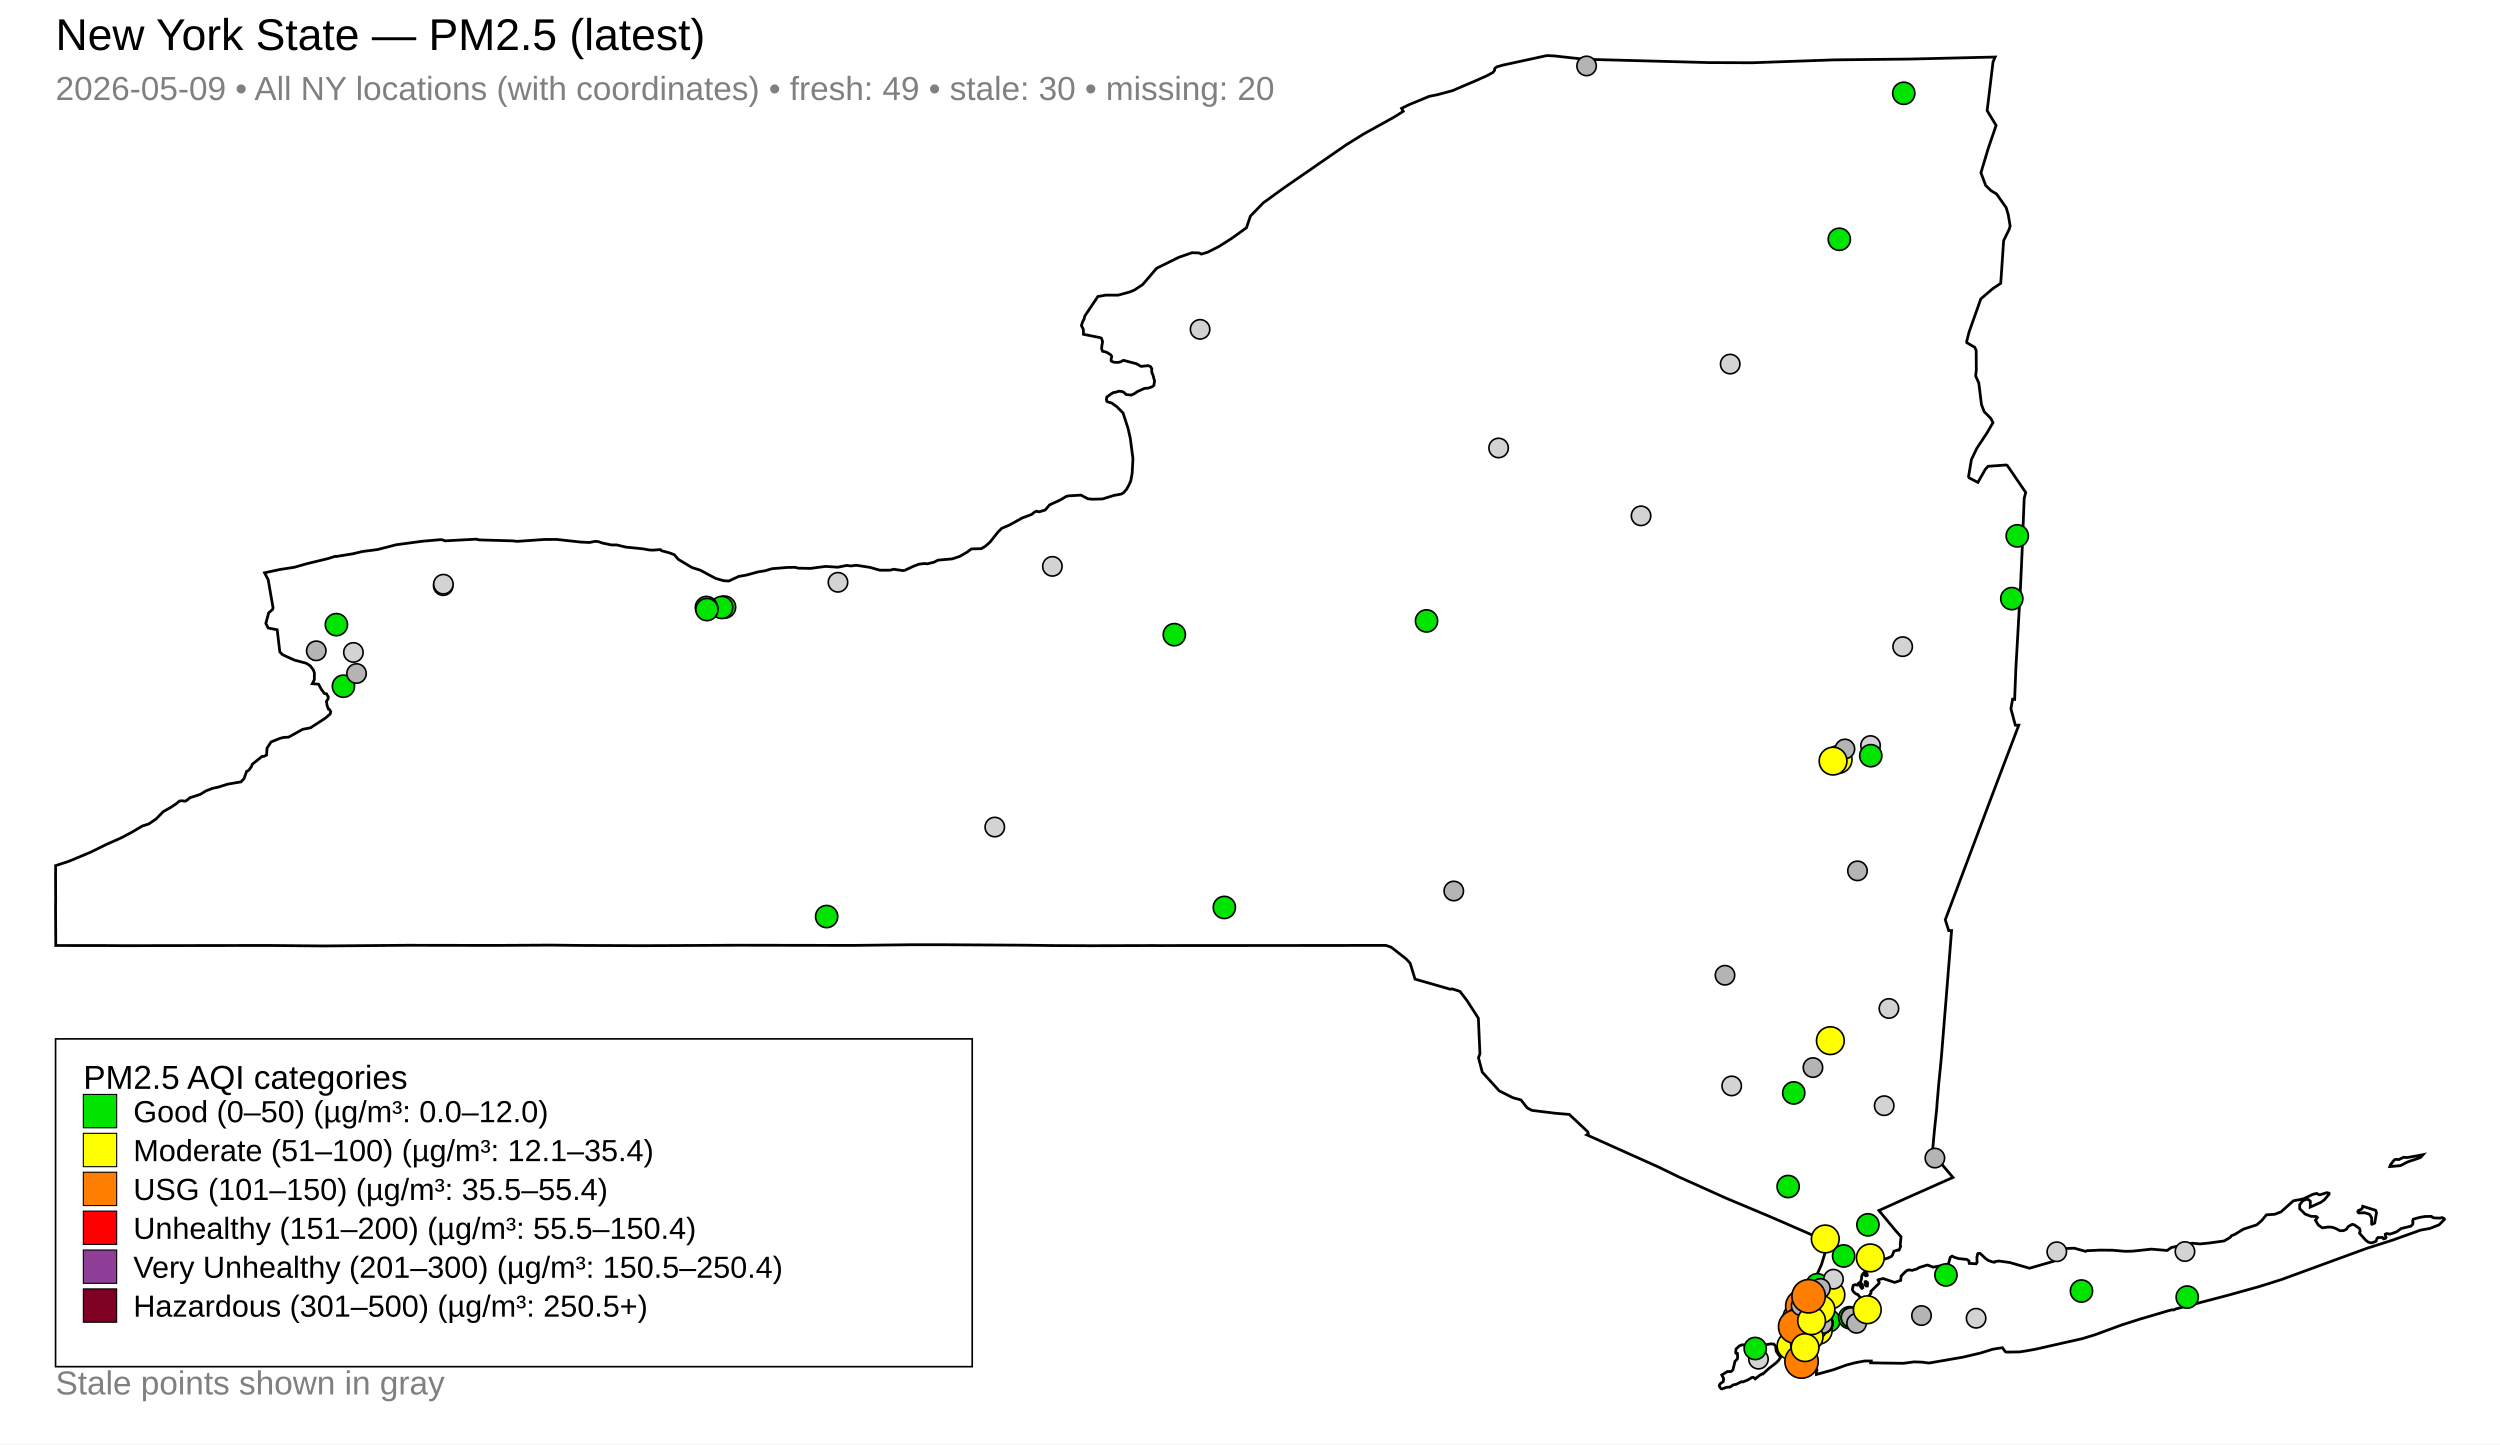
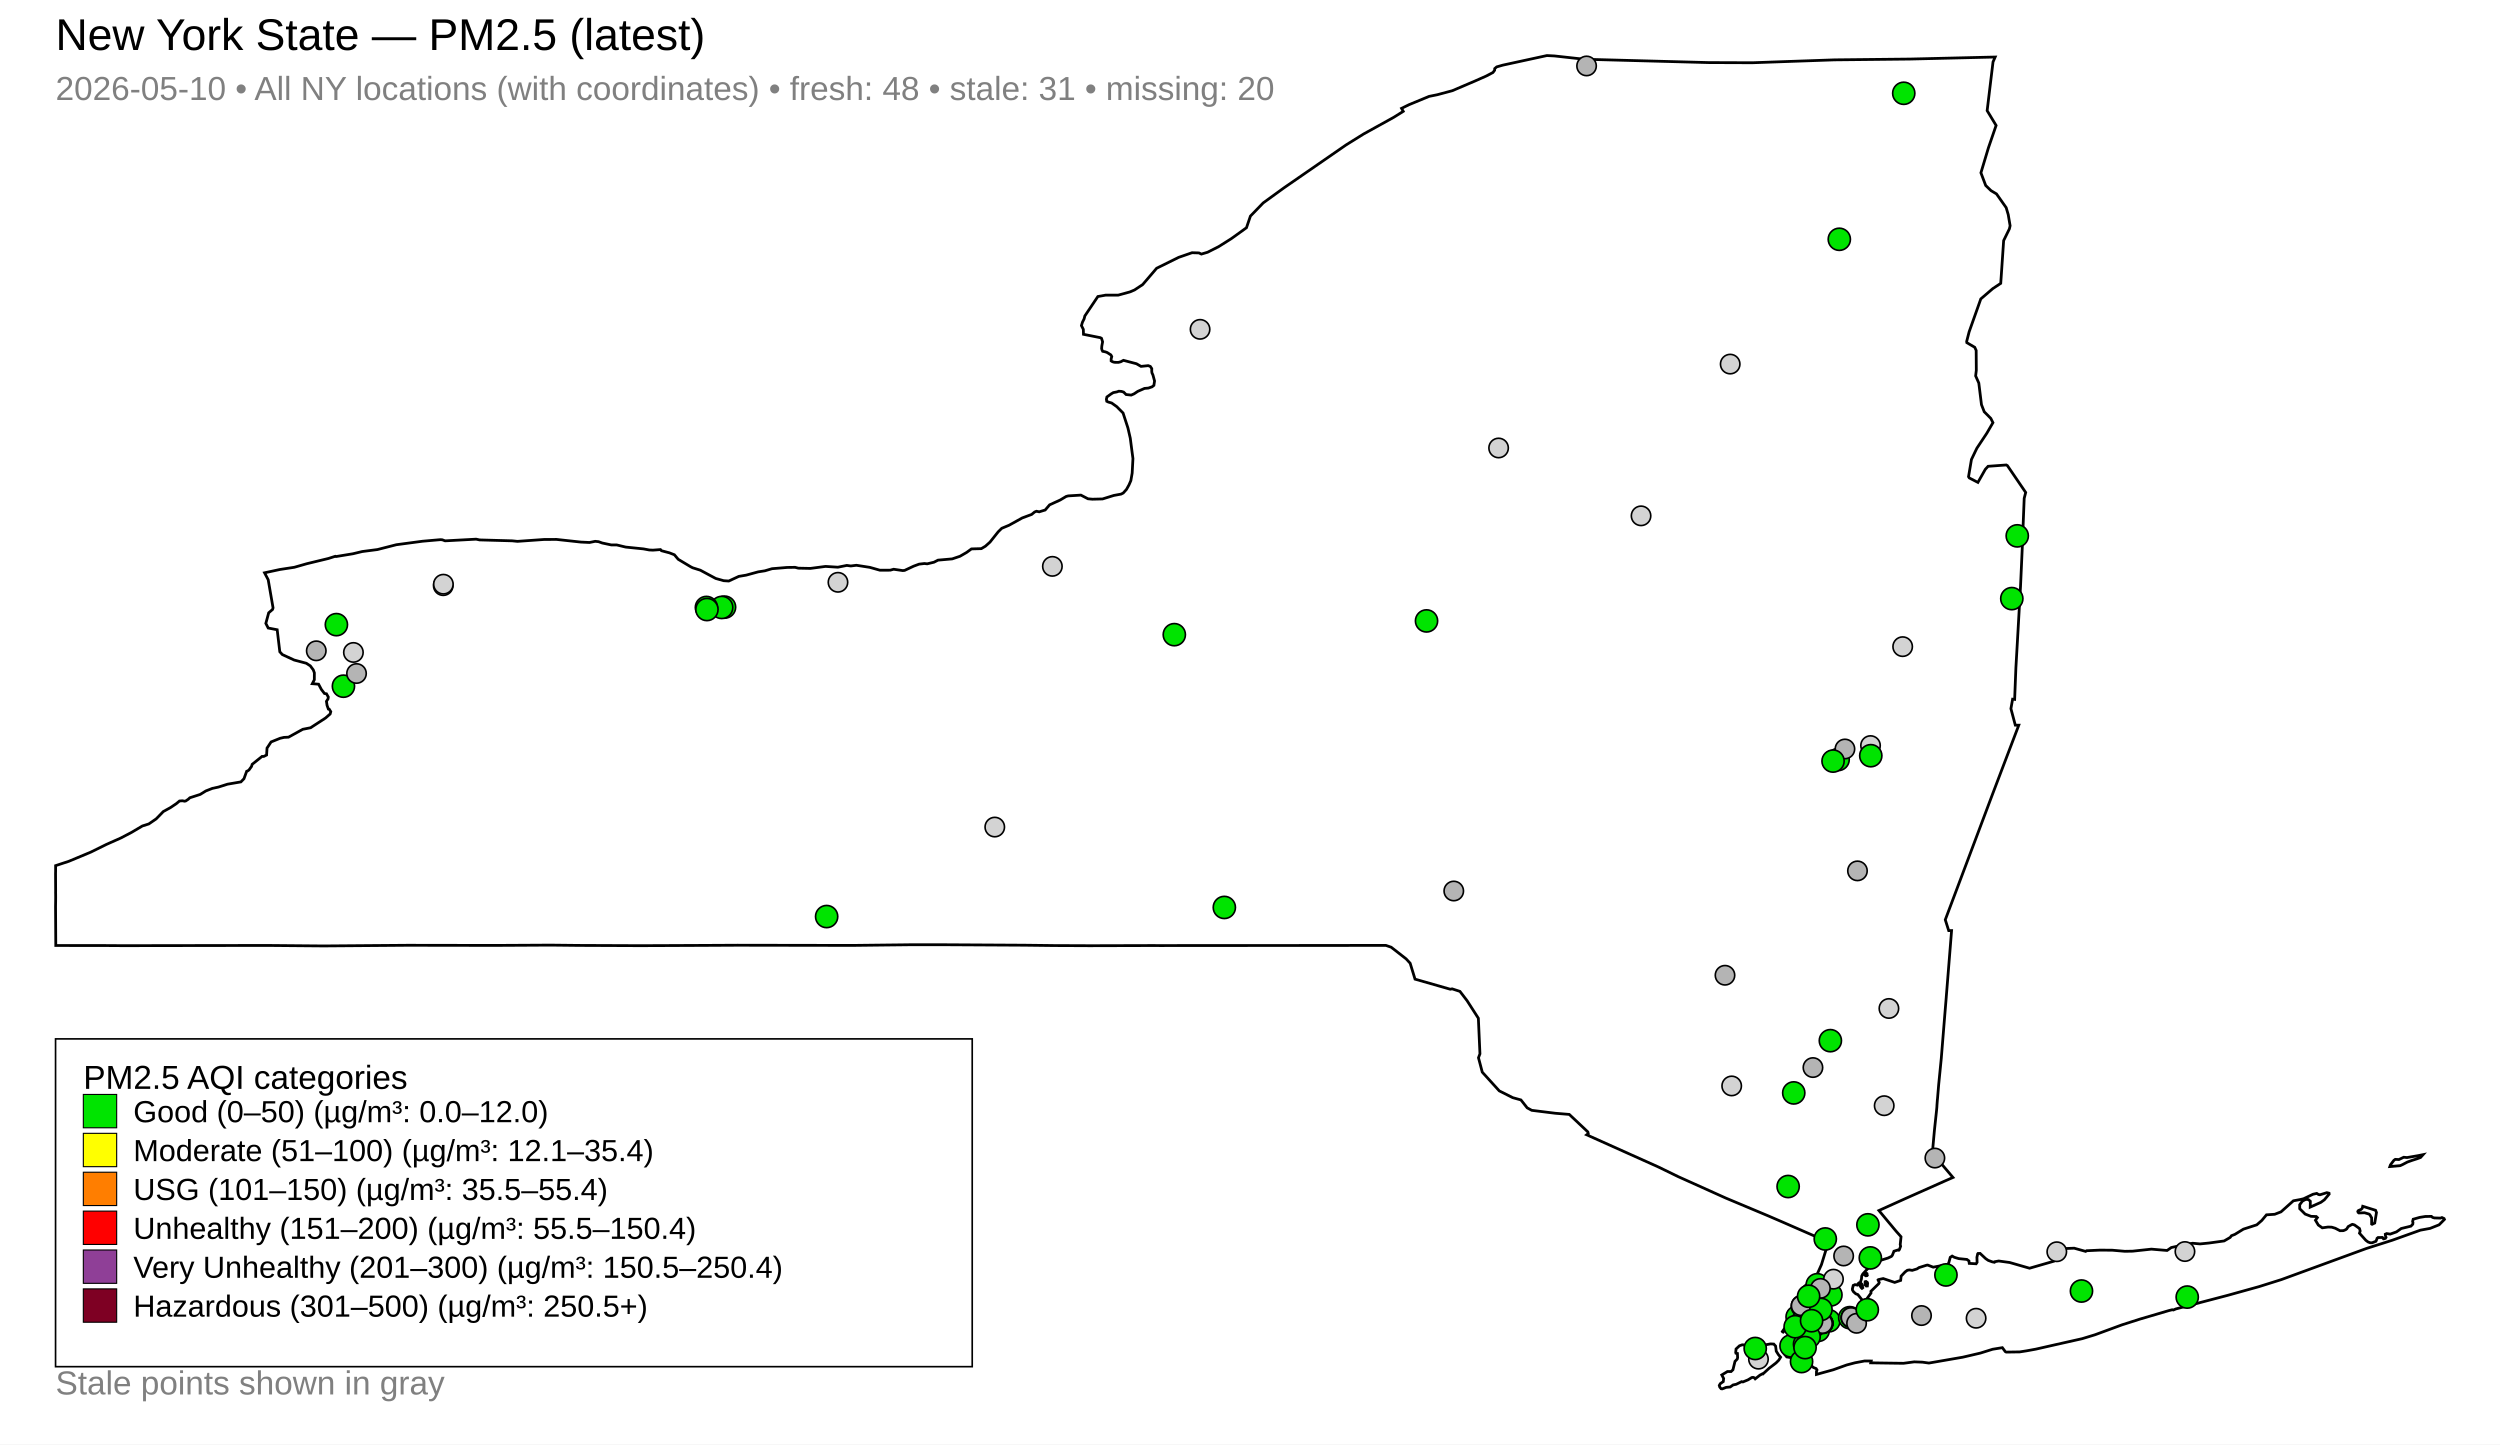
<svg xmlns="http://www.w3.org/2000/svg" width="900" height="520">
  <rect x="0" y="0" width="900" height="520" fill="white" />
  <text x="20" y="18" font-family="Arial, sans-serif" font-size="16">New York State — PM2.5 (latest)</text>
-   <text x="20" y="36" font-family="Arial, sans-serif" font-size="12" fill="gray">2026-05-09 • All NY locations (with coordinates) • fresh: 49 • stale: 30 • missing: 20</text>
+   <text x="20" y="36" font-family="Arial, sans-serif" font-size="12" fill="gray">2026-05-10 • All NY locations (with coordinates) • fresh: 48 • stale: 31 • missing: 20</text>
  <path d="M671.45,461.41 L671.76,461.32 L672.22,461.64 L672.35,461.97 L672.25,462.95 L671.86,462.98 L671.49,462.62 L671.42,461.90 L671.45,461.41 Z" fill="none" stroke="black" stroke-width="1" />
  <path d="M642.36,478.33 L642.45,478.27 L642.52,478.30 L642.67,478.45 L642.08,479.44 L641.97,479.57 L641.76,479.50 L641.65,479.36 L641.70,479.29 L642.36,478.33 Z" fill="none" stroke="black" stroke-width="1" />
  <path d="M631.09,495.85 L630.63,495.92 L629.30,496.74 L627.44,497.50 L626.99,497.39 L625.05,498.34 L623.91,498.58 L622.89,499.31 L621.43,499.45 L619.97,500.00 L619.59,499.94 L619.11,499.34 L618.94,498.75 L619.31,498.11 L620.38,497.37 L620.51,496.26 L619.84,494.98 L621.89,493.74 L623.20,493.75 L623.86,493.12 L624.60,490.10 L625.39,489.28 L625.54,488.77 L625.47,487.25 L624.94,487.17 L624.85,486.89 L624.98,485.63 L626.20,484.49 L627.20,484.13 L627.86,484.18 L628.29,484.48 L630.16,484.84 L633.73,484.48 L637.39,483.80 L638.55,483.86 L639.22,484.59 L639.45,486.43 L640.24,487.69 L641.02,488.58 L640.36,489.66 L639.38,490.65 L636.92,492.53 L634.68,494.60 L634.55,494.53 L633.57,495.05 L631.87,496.39 L631.55,496.00 L631.09,495.85 Z" fill="none" stroke="black" stroke-width="1" />
  <path d="M849.98,435.40 L850.40,435.00 L850.58,434.26 L855.20,435.70 L855.53,436.51 L854.90,440.30 L853.95,440.75 L853.79,440.66 L853.79,438.43 L853.14,437.30 L852.79,437.05 L851.24,436.59 L849.21,436.67 L848.92,436.46 L848.81,436.10 L849.05,435.78 L849.98,435.40 Z" fill="none" stroke="black" stroke-width="1" />
  <path d="M870.50,416.04 L872.32,415.67 L871.40,416.69 L870.20,417.14 L868.43,417.71 L866.65,418.34 L864.93,419.25 L864.09,419.63 L860.35,419.96 L860.56,419.36 L861.16,418.55 L861.81,417.71 L862.30,417.37 L863.61,417.44 L865.33,416.61 L866.53,416.72 L869.49,416.21 L870.50,416.04 Z" fill="none" stroke="black" stroke-width="1" />
  <path d="M672.13,458.56 L672.14,458.66 L672.14,458.72 L672.14,458.86 L672.23,459.11 L672.15,459.22 L671.72,459.30 L671.25,459.00 L671.26,458.78 L671.52,458.74 L671.57,458.43 L671.76,458.34 L672.01,458.42 L672.12,458.50 L672.13,458.56 Z" fill="none" stroke="black" stroke-width="1" />
  <path d="M711.67,111.62 L708.89,119.45 L708.00,122.91 L708.06,123.36 L710.90,125.02 L711.42,126.16 L711.47,133.32 L711.23,135.33 L712.37,137.90 L713.33,145.68 L714.32,148.22 L714.32,148.23 L716.69,150.62 L717.46,152.16 L716.34,154.09 L715.25,155.97 L711.69,161.33 L711.12,162.50 L709.72,165.42 L708.67,171.61 L708.95,172.06 L712.04,173.67 L714.72,168.95 L715.71,167.87 L722.27,167.39 L722.67,167.63 L728.86,176.71 L729.25,177.28 L728.71,179.40 L728.10,194.68 L728.09,194.76 L728.08,195.48 L728.05,196.41 L727.86,200.66 L727.39,211.06 L726.27,230.83 L725.74,240.07 L725.73,240.19 L725.72,240.42 L725.27,251.78 L724.54,251.70 L723.93,255.12 L725.51,261.06 L726.76,261.07 L722.18,273.10 L717.23,286.12 L710.91,302.93 L700.30,331.12 L701.53,335.01 L702.57,335.01 L700.65,358.95 L700.65,359.00 L700.08,365.91 L699.29,375.69 L698.86,381.02 L697.92,390.50 L697.50,395.54 L697.49,395.62 L697.48,395.72 L697.46,395.84 L697.46,395.89 L697.45,395.95 L697.30,397.94 L697.29,398.09 L697.29,398.14 L697.28,398.37 L697.27,398.55 L697.17,399.64 L697.11,400.19 L697.09,400.40 L696.44,406.47 L696.33,407.58 L695.65,415.11 L703.07,423.89 L700.16,425.16 L699.60,425.41 L688.75,430.24 L686.82,431.10 L686.00,431.46 L676.41,435.79 L680.06,440.19 L680.83,441.10 L681.61,442.05 L682.65,443.29 L684.29,445.13 L684.37,445.24 L684.08,448.06 L684.22,448.65 L683.79,449.84 L683.56,450.08 L683.30,449.97 L681.82,450.44 L681.25,451.90 L680.91,452.31 L679.66,452.90 L677.07,453.70 L675.98,454.45 L673.26,455.77 L670.59,458.65 L670.35,459.12 L670.21,459.39 L670.13,460.39 L669.78,461.51 L669.86,461.98 L670.22,462.23 L670.50,462.70 L670.50,462.99 L670.49,463.23 L670.60,463.60 L670.45,463.73 L670.31,463.82 L670.15,463.69 L669.84,463.26 L669.53,462.78 L669.70,462.27 L669.40,461.80 L669.23,461.82 L668.86,462.18 L668.61,462.63 L667.80,462.47 L667.16,462.76 L666.86,464.00 L666.90,464.43 L667.26,465.03 L668.07,465.76 L668.85,466.07 L670.08,467.63 L670.58,468.27 L671.16,468.23 L671.99,467.65 L672.01,467.64 L673.56,465.50 L673.52,464.88 L676.36,462.11 L676.53,461.69 L676.10,460.78 L676.22,460.66 L677.95,460.28 L682.09,461.67 L682.62,461.49 L684.24,460.94 L684.40,459.42 L685.84,457.89 L686.64,457.30 L687.38,457.17 L688.40,457.33 L690.11,456.81 L690.84,456.33 L693.58,455.47 L693.99,455.43 L695.96,456.18 L699.09,455.59 L699.56,455.74 L701.20,455.18 L701.51,454.68 L701.56,454.61 L702.09,452.64 L702.78,452.18 L702.84,452.21 L703.35,452.51 L703.54,452.61 L703.97,452.75 L705.14,453.10 L705.48,453.14 L705.92,453.18 L707.17,453.31 L707.99,453.39 L708.08,453.40 L708.82,453.94 L708.84,454.11 L708.93,454.82 L711.41,454.96 L711.75,454.44 L711.69,452.62 L711.97,451.37 L712.09,451.24 L712.84,451.23 L714.85,453.11 L715.77,453.74 L717.21,454.27 L717.99,454.42 L718.14,454.21 L719.54,453.96 L723.48,454.50 L723.48,454.50 L730.64,456.56 L739.37,454.04 L739.67,453.38 L739.84,451.18 L740.27,450.08 L743.57,449.47 L746.71,449.35 L750.83,450.50 L751.18,450.26 L756.02,450.04 L760.46,450.08 L764.95,450.47 L767.74,450.42 L774.50,449.69 L780.15,450.17 L781.68,449.11 L786.64,448.02 L789.37,447.57 L792.02,447.81 L795.24,447.49 L800.69,446.74 L802.85,445.48 L803.34,444.85 L804.55,444.38 L807.63,442.49 L812.44,440.94 L814.24,439.37 L815.93,437.34 L818.90,437.14 L821.17,436.26 L825.62,432.29 L828.10,431.83 L829.29,431.55 L832.69,429.93 L834.03,429.63 L834.66,430.02 L835.20,430.12 L837.67,429.36 L838.45,429.55 L838.50,429.87 L836.78,431.92 L835.52,432.84 L831.68,434.56 L831.72,432.46 L831.03,431.85 L830.34,431.77 L829.75,431.92 L828.83,432.45 L827.89,433.71 L827.90,435.13 L829.85,437.07 L831.97,437.88 L833.86,437.95 L834.26,438.34 L833.56,439.28 L834.59,441.01 L836.02,442.02 L838.12,441.73 L839.41,441.78 L840.70,442.17 L842.40,443.06 L843.63,443.03 L844.42,442.70 L844.83,442.40 L845.34,441.58 L846.64,440.84 L846.91,440.77 L847.62,440.98 L849.42,442.27 L849.66,443.16 L849.41,443.95 L851.70,446.51 L852.50,447.11 L853.25,447.39 L853.98,447.40 L855.33,446.86 L855.66,446.12 L855.74,445.80 L856.07,445.52 L857.67,445.48 L858.06,445.98 L858.15,445.97 L858.36,445.93 L858.75,445.80 L858.97,445.46 L858.75,444.81 L858.71,444.31 L859.20,444.09 L860.47,444.28 L862.73,443.48 L864.44,442.27 L867.94,441.41 L868.59,440.72 L868.67,440.13 L868.54,439.69 L868.75,438.92 L871.08,438.26 L873.13,437.93 L875.32,437.90 L875.73,438.27 L876.37,438.45 L878.55,438.52 L879.10,438.32 L879.86,438.67 L880.00,438.99 L878.08,440.93 L874.83,442.22 L871.35,442.86 L861.17,446.50 L851.91,449.45 L821.30,460.65 L813.23,463.19 L801.98,466.32 L783.30,471.22 L782.44,471.59 L781.99,471.51 L780.80,471.81 L770.46,474.85 L763.93,476.94 L754.22,480.51 L749.60,481.92 L739.78,484.13 L732.91,485.69 L729.57,486.30 L727.07,486.69 L726.81,486.69 L722.25,486.76 L721.89,486.57 L720.85,485.16 L717.35,485.73 L712.94,487.11 L709.48,487.92 L706.59,488.59 L694.41,490.70 L692.08,490.38 L689.13,490.27 L685.24,490.79 L679.31,490.71 L673.48,490.62 L673.53,490.41 L673.63,489.97 L671.28,489.95 L668.40,490.49 L667.81,490.60 L664.81,491.39 L659.97,493.12 L653.92,494.79 L653.93,493.72 L654.12,493.19 L653.80,492.69 L653.48,492.56 L652.83,492.29 L652.23,491.79 L651.22,491.87 L647.74,492.11 L646.58,492.09 L645.82,491.85 L645.49,491.67 L645.39,491.28 L646.01,490.71 L646.11,490.58 L646.63,489.96 L646.44,489.42 L645.61,488.88 L643.23,488.50 L642.49,487.59 L642.19,486.33 L642.63,485.03 L642.90,484.64 L643.31,484.03 L644.81,482.70 L644.57,480.60 L644.31,480.34 L644.19,480.22 L644.10,479.73 L644.44,479.04 L644.79,478.83 L644.97,478.16 L644.68,477.60 L644.13,477.34 L645.30,472.33 L645.80,471.59 L646.70,470.22 L647.56,468.92 L648.23,467.90 L652.43,461.52 L653.54,459.79 L654.04,459.01 L654.05,459.01 L654.69,457.56 L655.54,455.67 L655.73,455.24 L658.33,446.78 L657.39,446.77 L656.39,446.35 L642.34,440.21 L642.34,440.21 L636.74,437.79 L636.27,437.59 L623.59,432.27 L621.30,431.31 L607.02,424.88 L604.15,423.59 L597.03,420.12 L571.21,408.53 L571.77,408.09 L571.62,407.48 L564.94,401.19 L564.57,401.16 L559.87,400.77 L551.43,399.72 L549.78,398.82 L547.54,395.98 L544.57,395.15 L539.74,392.72 L533.62,385.98 L532.58,382.03 L532.25,380.80 L532.78,379.37 L532.21,366.57 L528.15,360.25 L525.58,356.90 L522.77,355.99 L522.09,356.12 L509.41,352.49 L507.66,346.77 L506.19,345.18 L500.83,341.00 L498.91,340.34 L491.03,340.35 L490.57,340.35 L486.12,340.35 L485.47,340.36 L485.40,340.37 L431.39,340.39 L431.08,340.39 L417.73,340.41 L415.79,340.40 L414.97,340.40 L413.41,340.40 L391.85,340.46 L391.18,340.45 L378.97,340.40 L378.49,340.39 L368.59,340.27 L368.53,340.27 L340.49,340.11 L338.40,340.10 L329.08,340.10 L328.96,340.11 L328.40,340.11 L327.31,340.11 L326.71,340.12 L324.20,340.15 L324.19,340.15 L319.64,340.20 L319.63,340.20 L306.90,340.35 L265.50,340.28 L254.11,340.34 L238.89,340.41 L230.96,340.44 L229.96,340.44 L208.32,340.35 L208.29,340.35 L198.12,340.24 L189.21,340.29 L178.17,340.35 L146.78,340.30 L116.53,340.54 L111.73,340.50 L97.20,340.37 L96.24,340.36 L44.33,340.44 L42.93,340.43 L36.46,340.39 L34.89,340.38 L34.89,340.39 L20.08,340.38 L20.00,326.35 L20.03,324.28 L20.04,323.01 L20.03,321.88 L20.02,321.20 L20.03,320.78 L20.00,314.47 L20.02,313.59 L20.02,311.63 L24.82,310.05 L32.70,306.76 L38.29,304.00 L43.48,301.69 L47.32,299.68 L51.26,297.35 L53.57,296.62 L56.23,294.79 L58.80,292.15 L61.36,290.74 L63.51,289.29 L64.62,288.36 L65.67,288.28 L66.45,288.43 L66.85,288.35 L67.76,287.74 L68.34,287.20 L72.08,285.99 L74.12,284.73 L76.48,283.81 L78.63,283.35 L81.89,282.31 L86.73,281.48 L87.83,280.34 L88.03,279.78 L88.81,277.65 L89.17,277.53 L89.64,277.18 L90.54,275.93 L90.79,275.15 L94.34,272.31 L94.94,272.32 L95.97,271.81 L96.13,269.31 L97.59,267.10 L100.85,265.78 L102.24,265.46 L103.87,265.38 L108.98,262.55 L111.81,261.99 L117.20,258.48 L118.85,257.03 L119.08,256.20 L118.52,255.30 L118.21,255.25 L117.74,253.94 L117.52,252.48 L118.09,251.60 L118.19,250.93 L117.53,249.76 L116.81,249.66 L115.68,248.18 L114.69,246.31 L112.43,246.13 L113.16,244.71 L113.17,242.22 L112.79,241.17 L111.73,239.73 L111.48,239.56 L110.26,238.77 L105.89,237.61 L101.65,235.65 L100.73,234.64 L99.82,226.98 L99.79,226.71 L96.55,226.09 L95.70,224.42 L96.73,220.61 L98.11,219.42 L98.30,218.83 L96.55,208.71 L95.24,206.21 L100.75,205.02 L105.97,204.22 L110.44,202.94 L118.20,201.06 L120.72,200.26 L120.96,200.36 L127.08,199.35 L130.41,198.55 L135.88,197.84 L142.68,196.10 L152.14,194.84 L158.51,194.28 L159.20,194.32 L160.22,194.70 L161.05,194.66 L171.41,194.10 L172.66,194.37 L184.42,194.70 L186.27,194.89 L195.89,194.21 L200.32,194.19 L209.12,195.15 L212.16,195.29 L212.25,195.29 L214.25,194.88 L215.47,195.00 L216.80,195.48 L220.09,196.18 L222.04,196.18 L225.25,196.95 L231.64,197.60 L233.73,197.99 L235.06,198.05 L237.77,197.85 L238.13,198.26 L240.99,199.02 L242.78,199.72 L244.16,201.35 L248.63,204.03 L249.35,204.40 L252.12,205.27 L254.96,206.80 L257.67,208.25 L260.52,209.05 L262.36,209.17 L265.97,207.50 L268.62,207.05 L272.95,205.87 L275.37,205.49 L277.93,204.73 L278.54,204.68 L279.56,204.60 L283.36,204.28 L286.24,204.24 L287.40,204.54 L291.73,204.63 L297.18,203.91 L301.64,204.19 L304.86,203.55 L306.28,203.75 L308.30,203.50 L313.14,204.25 L316.78,205.28 L320.50,205.26 L321.72,204.93 L324.99,205.41 L325.67,205.34 L328.91,203.82 L330.88,203.09 L332.77,202.87 L333.80,202.98 L336.24,202.39 L337.69,201.65 L342.80,201.20 L345.59,200.26 L347.98,198.88 L349.72,197.61 L350.65,197.58 L353.28,197.51 L354.75,196.63 L356.40,195.16 L359.33,191.47 L360.63,190.19 L362.11,189.57 L363.20,189.12 L368.02,186.45 L371.39,185.20 L372.46,184.32 L373.13,184.05 L374.11,184.26 L376.27,183.60 L377.85,181.75 L381.66,180.01 L383.82,178.72 L384.57,178.52 L389.12,178.24 L391.66,179.56 L393.25,179.71 L396.92,179.62 L400.98,178.36 L403.59,177.88 L404.37,177.48 L405.53,176.19 L406.42,174.60 L407.11,173.02 L407.58,170.32 L407.86,165.08 L407.43,161.84 L406.90,157.75 L406.05,154.06 L404.30,148.68 L402.03,146.39 L400.20,145.08 L399.02,144.75 L398.43,144.46 L398.30,143.71 L398.49,142.90 L399.19,142.40 L399.96,141.84 L400.79,141.34 L402.07,141.09 L402.77,140.84 L403.73,140.91 L404.50,141.15 L405.39,142.03 L407.24,142.23 L408.27,141.78 L409.60,140.89 L412.03,139.83 L413.42,139.71 L414.75,139.25 L415.40,138.73 L415.64,137.15 L415.05,134.99 L414.70,134.22 L414.63,133.66 L414.63,132.69 L414.11,131.91 L413.35,131.63 L410.77,131.90 L409.13,130.95 L404.44,129.72 L403.48,130.23 L402.65,130.45 L401.80,130.45 L401.14,130.42 L400.49,130.22 L400.01,129.92 L400.01,129.23 L400.23,128.35 L399.91,127.76 L398.58,126.91 L397.93,126.67 L396.96,126.47 L396.72,126.00 L396.59,125.47 L396.65,124.60 L396.94,123.06 L396.55,121.81 L396.15,121.57 L390.05,120.35 L390.00,118.58 L389.32,117.22 L389.67,116.02 L390.28,114.79 L390.55,113.73 L395.23,106.75 L398.07,106.24 L402.54,106.25 L406.75,105.10 L408.43,104.39 L411.37,102.44 L416.39,96.57 L424.32,92.65 L429.13,90.98 L431.61,91.05 L432.49,91.47 L434.73,90.81 L438.71,88.79 L443.22,85.95 L444.47,85.06 L448.73,81.98 L450.15,77.80 L454.75,73.05 L462.25,67.61 L484.59,52.17 L490.91,48.23 L501.72,42.25 L505.17,40.09 L504.56,39.01 L507.22,37.70 L514.47,34.70 L517.43,34.10 L522.81,32.66 L530.97,29.18 L535.07,27.36 L537.46,26.10 L538.06,25.30 L538.10,24.70 L538.81,24.08 L541.02,23.45 L556.89,20.00 L559.60,20.14 L567.94,21.06 L570.44,21.33 L615.11,22.53 L630.83,22.59 L643.82,22.13 L660.44,21.55 L687.64,21.26 L718.26,20.53 L717.49,22.29 L716.48,30.64 L715.37,39.83 L718.60,45.16 L715.84,53.19 L713.13,62.21 L714.85,66.77 L716.21,68.09 L716.77,68.63 L718.74,69.81 L718.74,69.81 L722.22,74.75 L722.96,77.26 L723.64,81.27 L723.38,82.39 L721.31,86.62 L720.42,99.76 L720.26,102.01 L717.42,103.89 L713.09,107.61 L711.67,111.62 Z" fill="none" stroke="black" stroke-width="1" />
  <circle cx="623.41" cy="390.93" r="3.50" fill="lightgray" stroke="black" stroke-width="0.6" />
  <circle cx="113.86" cy="234.29" r="3.50" fill="rgb(180,180,180)" stroke="black" stroke-width="0.6" />
  <circle cx="643.73" cy="427.15" r="4.00" fill="#00E400" stroke="black" stroke-width="0.6" />
-   <circle cx="652.45" cy="465.63" r="5.00" fill="#FFFF00" stroke="black" stroke-width="0.6" />
+   <circle cx="652.45" cy="465.63" r="4.00" fill="#00E400" stroke="black" stroke-width="0.6" />
  <circle cx="645.75" cy="393.45" r="4.00" fill="#00E400" stroke="black" stroke-width="0.6" />
  <circle cx="633.05" cy="489.30" r="3.50" fill="lightgray" stroke="black" stroke-width="0.6" />
  <circle cx="539.50" cy="161.27" r="3.50" fill="lightgray" stroke="black" stroke-width="0.6" />
  <circle cx="711.40" cy="474.57" r="3.50" fill="lightgray" stroke="black" stroke-width="0.6" />
  <circle cx="159.56" cy="210.84" r="3.50" fill="lightgray" stroke="black" stroke-width="0.6" />
  <circle cx="590.78" cy="185.70" r="3.50" fill="lightgray" stroke="black" stroke-width="0.6" />
  <circle cx="622.87" cy="131.07" r="3.50" fill="lightgray" stroke="black" stroke-width="0.6" />
  <circle cx="358.12" cy="297.74" r="3.50" fill="lightgray" stroke="black" stroke-width="0.6" />
  <circle cx="513.55" cy="223.53" r="4.00" fill="#00E400" stroke="black" stroke-width="0.6" />
  <circle cx="432.03" cy="118.56" r="3.50" fill="lightgray" stroke="black" stroke-width="0.6" />
  <circle cx="260.84" cy="218.57" r="4.00" fill="#00E400" stroke="black" stroke-width="0.6" />
  <circle cx="654.21" cy="462.50" r="4.00" fill="#00E400" stroke="black" stroke-width="0.6" />
-   <circle cx="657.44" cy="466.02" r="5.00" fill="#FFFF00" stroke="black" stroke-width="0.6" />
+   <circle cx="657.44" cy="466.02" r="4.00" fill="#00E400" stroke="black" stroke-width="0.6" />
  <circle cx="658.41" cy="475.49" r="4.00" fill="#00E400" stroke="black" stroke-width="0.6" />
  <circle cx="673.39" cy="268.40" r="3.50" fill="lightgray" stroke="black" stroke-width="0.6" />
  <circle cx="301.67" cy="209.63" r="3.50" fill="lightgray" stroke="black" stroke-width="0.6" />
  <circle cx="665.90" cy="474.36" r="4.00" fill="#00E400" stroke="black" stroke-width="0.6" />
  <circle cx="662.15" cy="86.14" r="4.00" fill="#00E400" stroke="black" stroke-width="0.6" />
  <circle cx="672.45" cy="440.94" r="4.00" fill="#00E400" stroke="black" stroke-width="0.6" />
  <circle cx="684.96" cy="232.79" r="3.50" fill="lightgray" stroke="black" stroke-width="0.6" />
  <circle cx="678.31" cy="398.05" r="3.50" fill="lightgray" stroke="black" stroke-width="0.6" />
  <circle cx="648.49" cy="475.16" r="3.50" fill="rgb(180,180,180)" stroke="black" stroke-width="0.6" />
  <circle cx="422.75" cy="228.48" r="4.00" fill="#00E400" stroke="black" stroke-width="0.6" />
  <circle cx="297.59" cy="329.96" r="4.00" fill="#00E400" stroke="black" stroke-width="0.6" />
  <circle cx="749.33" cy="464.77" r="4.00" fill="#00E400" stroke="black" stroke-width="0.6" />
-   <circle cx="644.77" cy="484.52" r="5.00" fill="#FFFF00" stroke="black" stroke-width="0.6" />
+   <circle cx="644.77" cy="484.52" r="4.00" fill="#00E400" stroke="black" stroke-width="0.6" />
  <circle cx="127.23" cy="234.88" r="3.50" fill="lightgray" stroke="black" stroke-width="0.6" />
  <circle cx="673.48" cy="272.05" r="4.00" fill="#00E400" stroke="black" stroke-width="0.6" />
  <circle cx="123.64" cy="247.03" r="4.00" fill="#00E400" stroke="black" stroke-width="0.6" />
  <circle cx="159.62" cy="210.31" r="3.50" fill="lightgray" stroke="black" stroke-width="0.6" />
  <circle cx="691.74" cy="473.60" r="3.50" fill="rgb(180,180,180)" stroke="black" stroke-width="0.6" />
  <circle cx="647.35" cy="476.84" r="3.50" fill="rgb(180,180,180)" stroke="black" stroke-width="0.6" />
-   <circle cx="654.57" cy="478.94" r="5.00" fill="#FFFF00" stroke="black" stroke-width="0.6" />
-   <circle cx="659.13" cy="466.16" r="5.00" fill="#FFFF00" stroke="black" stroke-width="0.6" />
+   <circle cx="654.57" cy="478.94" r="4.00" fill="#00E400" stroke="black" stroke-width="0.6" />
+   <circle cx="659.13" cy="466.16" r="4.00" fill="#00E400" stroke="black" stroke-width="0.6" />
  <circle cx="660.05" cy="460.50" r="3.50" fill="lightgray" stroke="black" stroke-width="0.6" />
  <circle cx="680.01" cy="363.05" r="3.50" fill="lightgray" stroke="black" stroke-width="0.6" />
  <circle cx="786.58" cy="450.55" r="3.50" fill="lightgray" stroke="black" stroke-width="0.6" />
  <circle cx="571.17" cy="23.74" r="3.50" fill="rgb(180,180,180)" stroke="black" stroke-width="0.6" />
  <circle cx="740.45" cy="450.63" r="3.50" fill="lightgray" stroke="black" stroke-width="0.6" />
  <circle cx="128.35" cy="242.46" r="3.50" fill="rgb(180,180,180)" stroke="black" stroke-width="0.6" />
  <circle cx="378.86" cy="203.89" r="3.50" fill="lightgray" stroke="black" stroke-width="0.6" />
  <circle cx="666.63" cy="474.18" r="3.50" fill="rgb(180,180,180)" stroke="black" stroke-width="0.6" />
  <circle cx="259.81" cy="218.68" r="4.00" fill="#00E400" stroke="black" stroke-width="0.6" />
  <circle cx="655.35" cy="463.83" r="3.50" fill="rgb(180,180,180)" stroke="black" stroke-width="0.6" />
  <circle cx="631.88" cy="485.46" r="4.00" fill="#00E400" stroke="black" stroke-width="0.6" />
-   <circle cx="673.32" cy="452.85" r="5.00" fill="#FFFF00" stroke="black" stroke-width="0.6" />
+   <circle cx="673.32" cy="452.85" r="4.00" fill="#00E400" stroke="black" stroke-width="0.6" />
  <circle cx="651.55" cy="480.96" r="3.50" fill="rgb(180,180,180)" stroke="black" stroke-width="0.6" />
  <circle cx="523.36" cy="320.76" r="3.50" fill="rgb(180,180,180)" stroke="black" stroke-width="0.6" />
  <circle cx="672.22" cy="471.51" r="3.50" fill="rgb(180,180,180)" stroke="black" stroke-width="0.6" />
  <circle cx="666.37" cy="474.31" r="3.50" fill="rgb(180,180,180)" stroke="black" stroke-width="0.6" />
  <circle cx="672.22" cy="471.51" r="3.50" fill="rgb(180,180,180)" stroke="black" stroke-width="0.6" />
  <circle cx="685.35" cy="33.58" r="4.00" fill="#00E400" stroke="black" stroke-width="0.6" />
  <circle cx="254.31" cy="218.69" r="4.00" fill="#00E400" stroke="black" stroke-width="0.6" />
  <circle cx="666.34" cy="474.37" r="3.50" fill="rgb(180,180,180)" stroke="black" stroke-width="0.6" />
  <circle cx="666.37" cy="474.31" r="3.50" fill="rgb(180,180,180)" stroke="black" stroke-width="0.6" />
-   <circle cx="646.96" cy="474.10" r="5.00" fill="#FFFF00" stroke="black" stroke-width="0.6" />
+   <circle cx="646.96" cy="474.10" r="4.00" fill="#00E400" stroke="black" stroke-width="0.6" />
  <circle cx="652.66" cy="384.32" r="3.50" fill="rgb(180,180,180)" stroke="black" stroke-width="0.6" />
-   <circle cx="657.10" cy="446.03" r="5.00" fill="#FFFF00" stroke="black" stroke-width="0.6" />
-   <circle cx="652.89" cy="477.50" r="5.00" fill="#FFFF00" stroke="black" stroke-width="0.6" />
+   <circle cx="657.10" cy="446.03" r="4.00" fill="#00E400" stroke="black" stroke-width="0.6" />
+   <circle cx="652.89" cy="477.50" r="4.00" fill="#00E400" stroke="black" stroke-width="0.6" />
  <circle cx="121.10" cy="224.87" r="4.00" fill="#00E400" stroke="black" stroke-width="0.6" />
-   <circle cx="648.56" cy="490.16" r="6.00" fill="#FF7E00" stroke="black" stroke-width="0.6" />
+   <circle cx="648.56" cy="490.16" r="4.00" fill="#00E400" stroke="black" stroke-width="0.6" />
  <circle cx="656.29" cy="476.41" r="3.50" fill="rgb(180,180,180)" stroke="black" stroke-width="0.6" />
  <circle cx="656.29" cy="476.43" r="3.50" fill="rgb(180,180,180)" stroke="black" stroke-width="0.6" />
  <circle cx="656.31" cy="476.41" r="3.50" fill="rgb(180,180,180)" stroke="black" stroke-width="0.6" />
  <circle cx="656.37" cy="476.36" r="3.50" fill="rgb(180,180,180)" stroke="black" stroke-width="0.6" />
  <circle cx="656.16" cy="476.60" r="3.50" fill="rgb(180,180,180)" stroke="black" stroke-width="0.6" />
  <circle cx="656.27" cy="476.40" r="3.50" fill="rgb(180,180,180)" stroke="black" stroke-width="0.6" />
  <circle cx="656.09" cy="476.47" r="3.50" fill="rgb(180,180,180)" stroke="black" stroke-width="0.6" />
  <circle cx="668.37" cy="476.39" r="3.50" fill="rgb(180,180,180)" stroke="black" stroke-width="0.6" />
  <circle cx="440.76" cy="326.68" r="4.00" fill="#00E400" stroke="black" stroke-width="0.6" />
-   <circle cx="648.83" cy="470.23" r="6.00" fill="#FF7E00" stroke="black" stroke-width="0.6" />
-   <circle cx="672.22" cy="471.51" r="5.00" fill="#FFFF00" stroke="black" stroke-width="0.6" />
+   <circle cx="648.83" cy="470.23" r="4.00" fill="#00E400" stroke="black" stroke-width="0.6" />
+   <circle cx="672.22" cy="471.51" r="4.00" fill="#00E400" stroke="black" stroke-width="0.6" />
  <circle cx="724.25" cy="215.50" r="4.00" fill="#00E400" stroke="black" stroke-width="0.6" />
  <circle cx="668.69" cy="313.51" r="3.50" fill="rgb(180,180,180)" stroke="black" stroke-width="0.6" />
-   <circle cx="648.60" cy="476.10" r="6.00" fill="#FF7E00" stroke="black" stroke-width="0.6" />
-   <circle cx="661.73" cy="273.43" r="5.00" fill="#FFFF00" stroke="black" stroke-width="0.6" />
-   <circle cx="649.63" cy="483.92" r="5.00" fill="#FFFF00" stroke="black" stroke-width="0.6" />
-   <circle cx="658.93" cy="374.64" r="5.00" fill="#FFFF00" stroke="black" stroke-width="0.6" />
+   <circle cx="648.60" cy="476.10" r="4.00" fill="#00E400" stroke="black" stroke-width="0.6" />
+   <circle cx="661.73" cy="273.43" r="4.00" fill="#00E400" stroke="black" stroke-width="0.6" />
+   <circle cx="649.63" cy="483.92" r="4.00" fill="#00E400" stroke="black" stroke-width="0.6" />
+   <circle cx="658.93" cy="374.64" r="4.00" fill="#00E400" stroke="black" stroke-width="0.6" />
  <circle cx="696.56" cy="416.90" r="3.50" fill="rgb(180,180,180)" stroke="black" stroke-width="0.6" />
  <circle cx="787.40" cy="466.95" r="3.50" fill="rgb(180,180,180)" stroke="black" stroke-width="0.6" />
  <circle cx="664.18" cy="269.63" r="3.50" fill="rgb(180,180,180)" stroke="black" stroke-width="0.6" />
  <circle cx="621.00" cy="351.09" r="3.50" fill="rgb(180,180,180)" stroke="black" stroke-width="0.6" />
  <circle cx="254.50" cy="219.43" r="4.00" fill="#00E400" stroke="black" stroke-width="0.6" />
-   <circle cx="651.28" cy="481.27" r="5.00" fill="#FFFF00" stroke="black" stroke-width="0.6" />
+   <circle cx="651.28" cy="481.27" r="4.00" fill="#00E400" stroke="black" stroke-width="0.6" />
  <circle cx="787.40" cy="466.95" r="4.00" fill="#00E400" stroke="black" stroke-width="0.6" />
-   <circle cx="663.71" cy="452.15" r="4.00" fill="#00E400" stroke="black" stroke-width="0.6" />
-   <circle cx="646.26" cy="477.62" r="6.00" fill="#FF7E00" stroke="black" stroke-width="0.6" />
-   <circle cx="649.82" cy="485.14" r="5.00" fill="#FFFF00" stroke="black" stroke-width="0.6" />
+   <circle cx="663.71" cy="452.15" r="3.50" fill="rgb(180,180,180)" stroke="black" stroke-width="0.6" />
+   <circle cx="646.26" cy="477.62" r="4.00" fill="#00E400" stroke="black" stroke-width="0.6" />
+   <circle cx="649.82" cy="485.14" r="4.00" fill="#00E400" stroke="black" stroke-width="0.6" />
  <circle cx="648.41" cy="470.06" r="3.50" fill="rgb(180,180,180)" stroke="black" stroke-width="0.6" />
-   <circle cx="655.55" cy="471.39" r="5.00" fill="#FFFF00" stroke="black" stroke-width="0.6" />
-   <circle cx="659.90" cy="273.99" r="5.00" fill="#FFFF00" stroke="black" stroke-width="0.6" />
+   <circle cx="655.55" cy="471.39" r="4.00" fill="#00E400" stroke="black" stroke-width="0.6" />
+   <circle cx="659.90" cy="273.99" r="4.00" fill="#00E400" stroke="black" stroke-width="0.6" />
  <circle cx="726.21" cy="192.91" r="4.00" fill="#00E400" stroke="black" stroke-width="0.6" />
-   <circle cx="652.17" cy="475.46" r="5.00" fill="#FFFF00" stroke="black" stroke-width="0.6" />
+   <circle cx="652.17" cy="475.46" r="4.00" fill="#00E400" stroke="black" stroke-width="0.6" />
  <circle cx="700.54" cy="458.98" r="4.00" fill="#00E400" stroke="black" stroke-width="0.6" />
-   <circle cx="651.10" cy="466.65" r="6.00" fill="#FF7E00" stroke="black" stroke-width="0.6" />
+   <circle cx="651.10" cy="466.65" r="4.00" fill="#00E400" stroke="black" stroke-width="0.6" />
  <rect x="20" y="374" width="330" height="118" fill="white" stroke="black" stroke-width="0.6" />
  <text x="30" y="392" font-family="Arial, sans-serif" font-size="12">PM2.5 AQI categories</text>
  <rect x="30" y="394" width="12" height="12" fill="#00E400" stroke="black" stroke-width="0.4" />
  <text x="48" y="404" font-family="Arial, sans-serif" font-size="11">Good (0–50)  (µg/m³: 0.0–12.0)</text>
  <rect x="30" y="408" width="12" height="12" fill="#FFFF00" stroke="black" stroke-width="0.4" />
  <text x="48" y="418" font-family="Arial, sans-serif" font-size="11">Moderate (51–100)  (µg/m³: 12.1–35.4)</text>
  <rect x="30" y="422" width="12" height="12" fill="#FF7E00" stroke="black" stroke-width="0.4" />
  <text x="48" y="432" font-family="Arial, sans-serif" font-size="11">USG (101–150)  (µg/m³: 35.5–55.4)</text>
  <rect x="30" y="436" width="12" height="12" fill="#FF0000" stroke="black" stroke-width="0.4" />
  <text x="48" y="446" font-family="Arial, sans-serif" font-size="11">Unhealthy (151–200)  (µg/m³: 55.5–150.4)</text>
  <rect x="30" y="450" width="12" height="12" fill="#8F3F97" stroke="black" stroke-width="0.4" />
  <text x="48" y="460" font-family="Arial, sans-serif" font-size="11">Very Unhealthy (201–300)  (µg/m³: 150.5–250.4)</text>
  <rect x="30" y="464" width="12" height="12" fill="#7E0023" stroke="black" stroke-width="0.4" />
  <text x="48" y="474" font-family="Arial, sans-serif" font-size="11">Hazardous (301–500)  (µg/m³: 250.5+)</text>
  <text x="20" y="502" font-family="Arial, sans-serif" font-size="12" fill="gray">Stale points shown in gray</text>
</svg>
